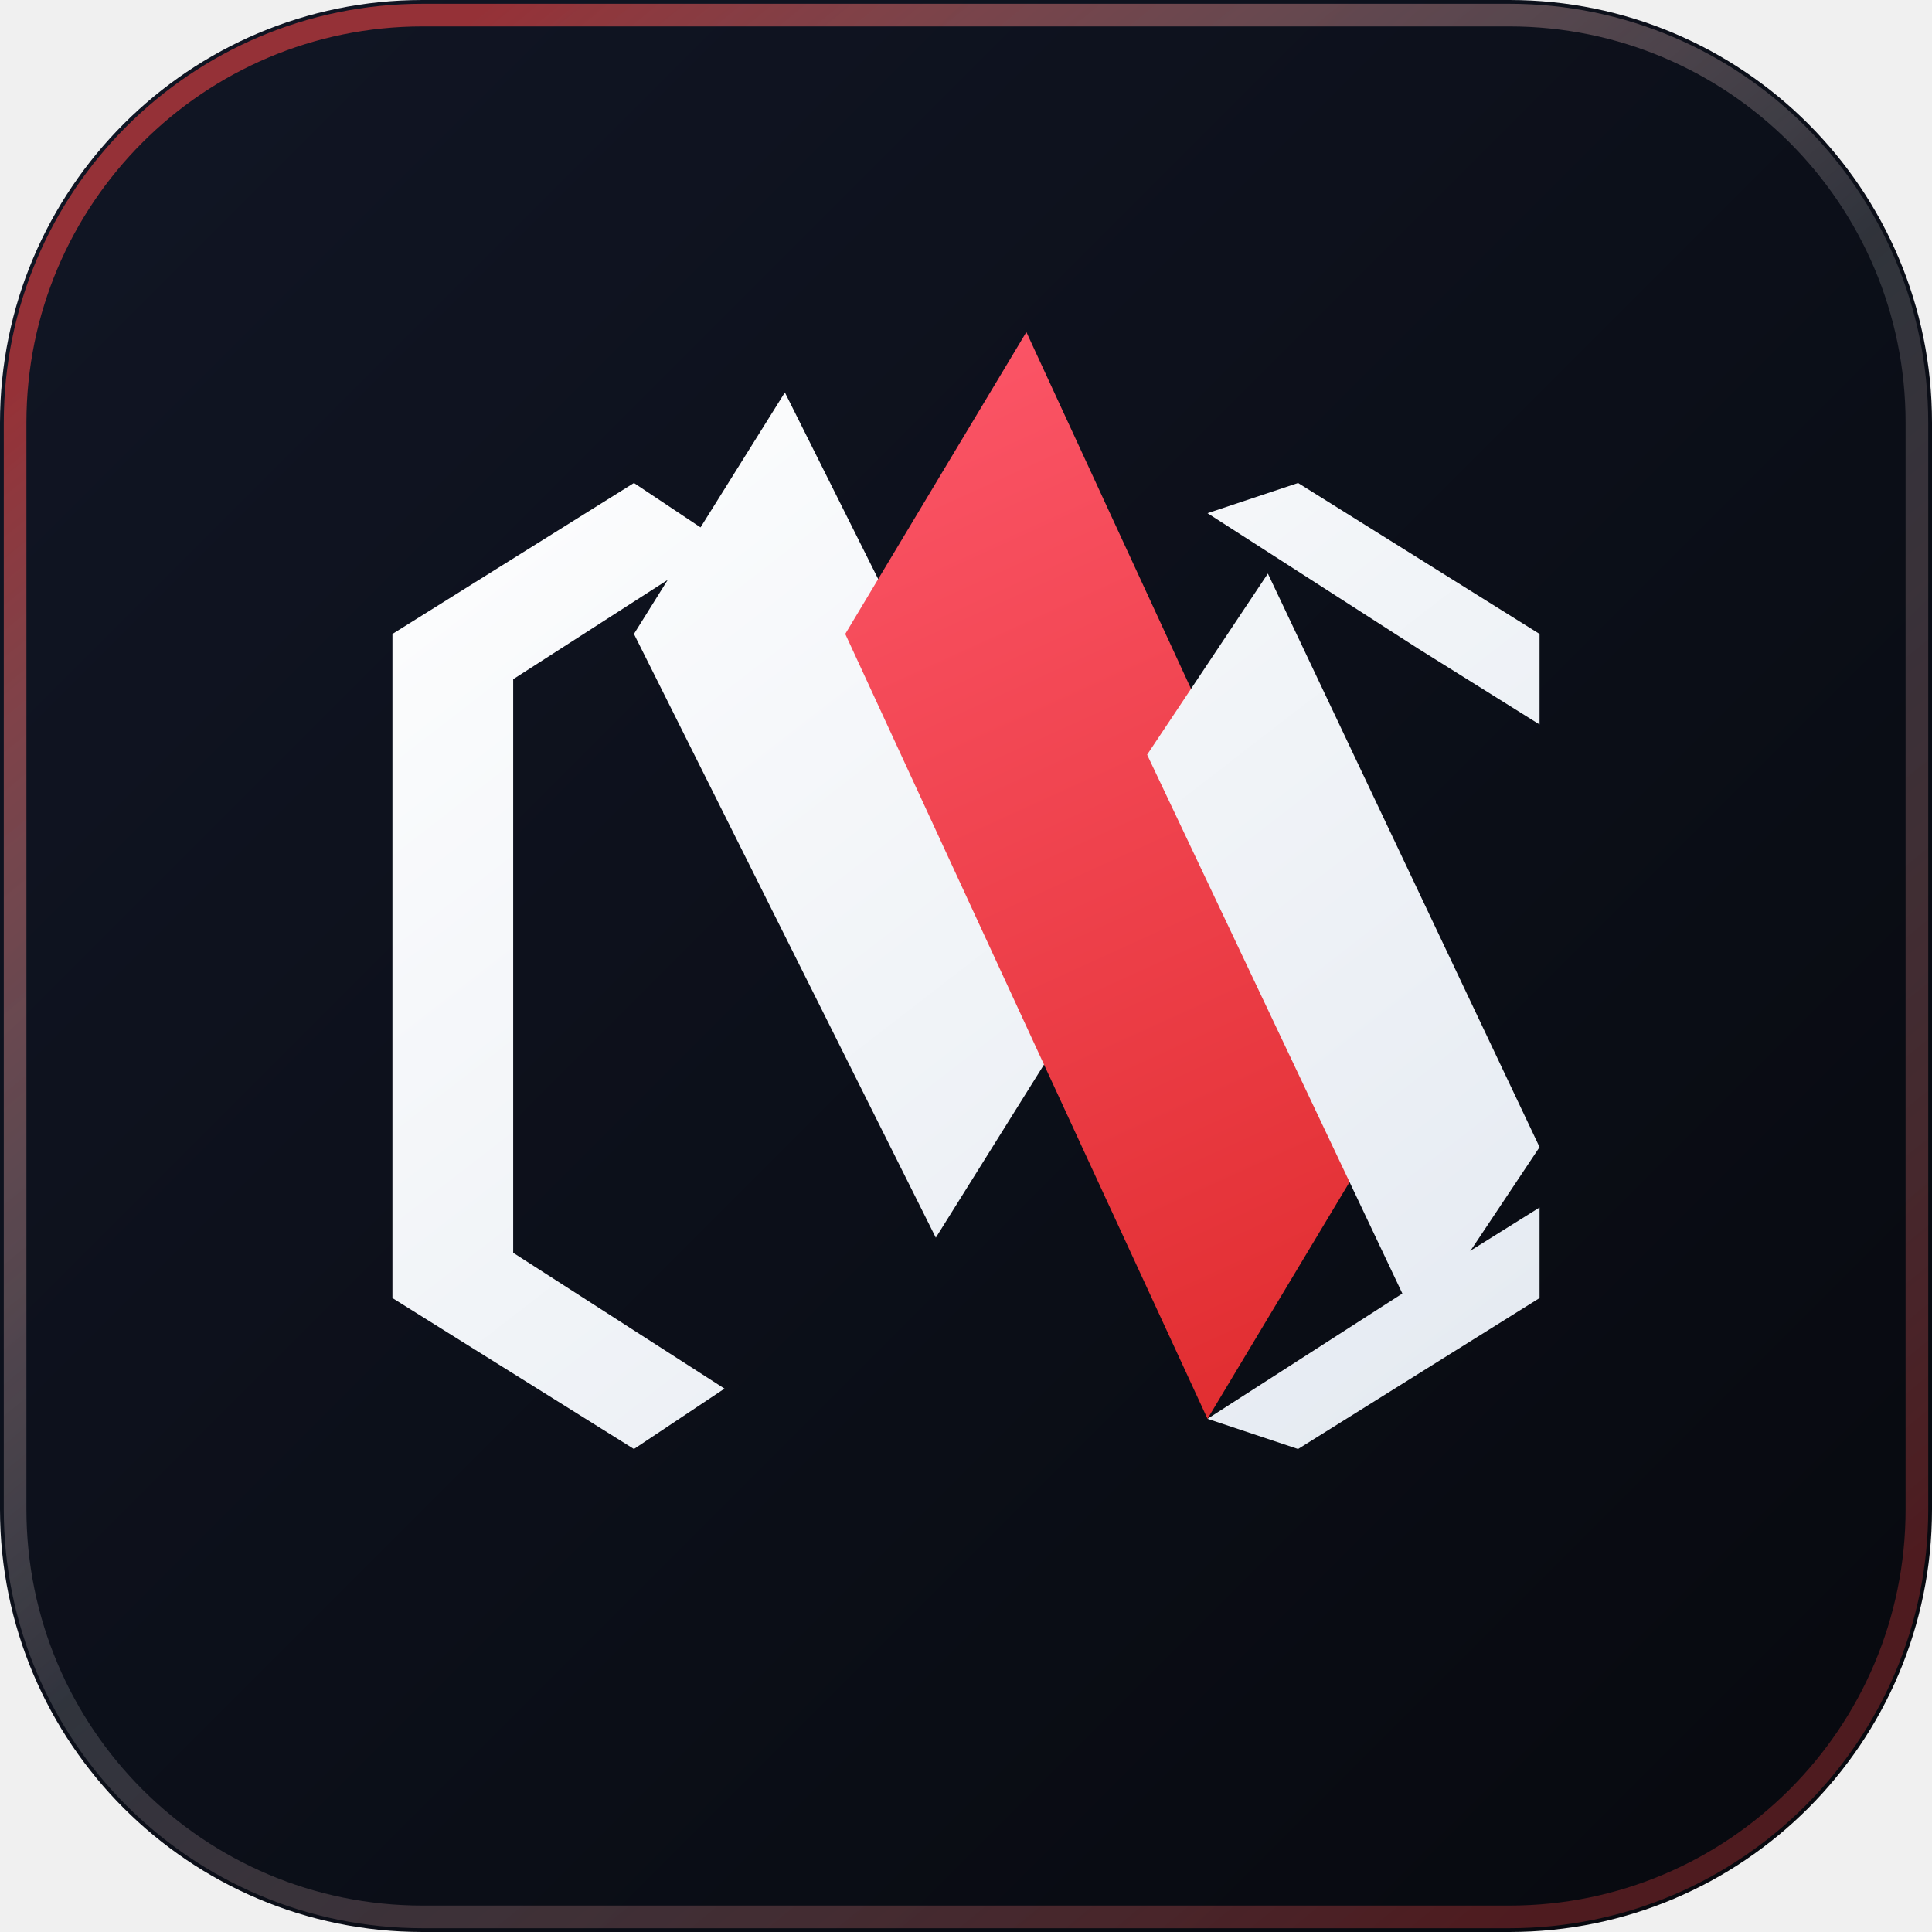
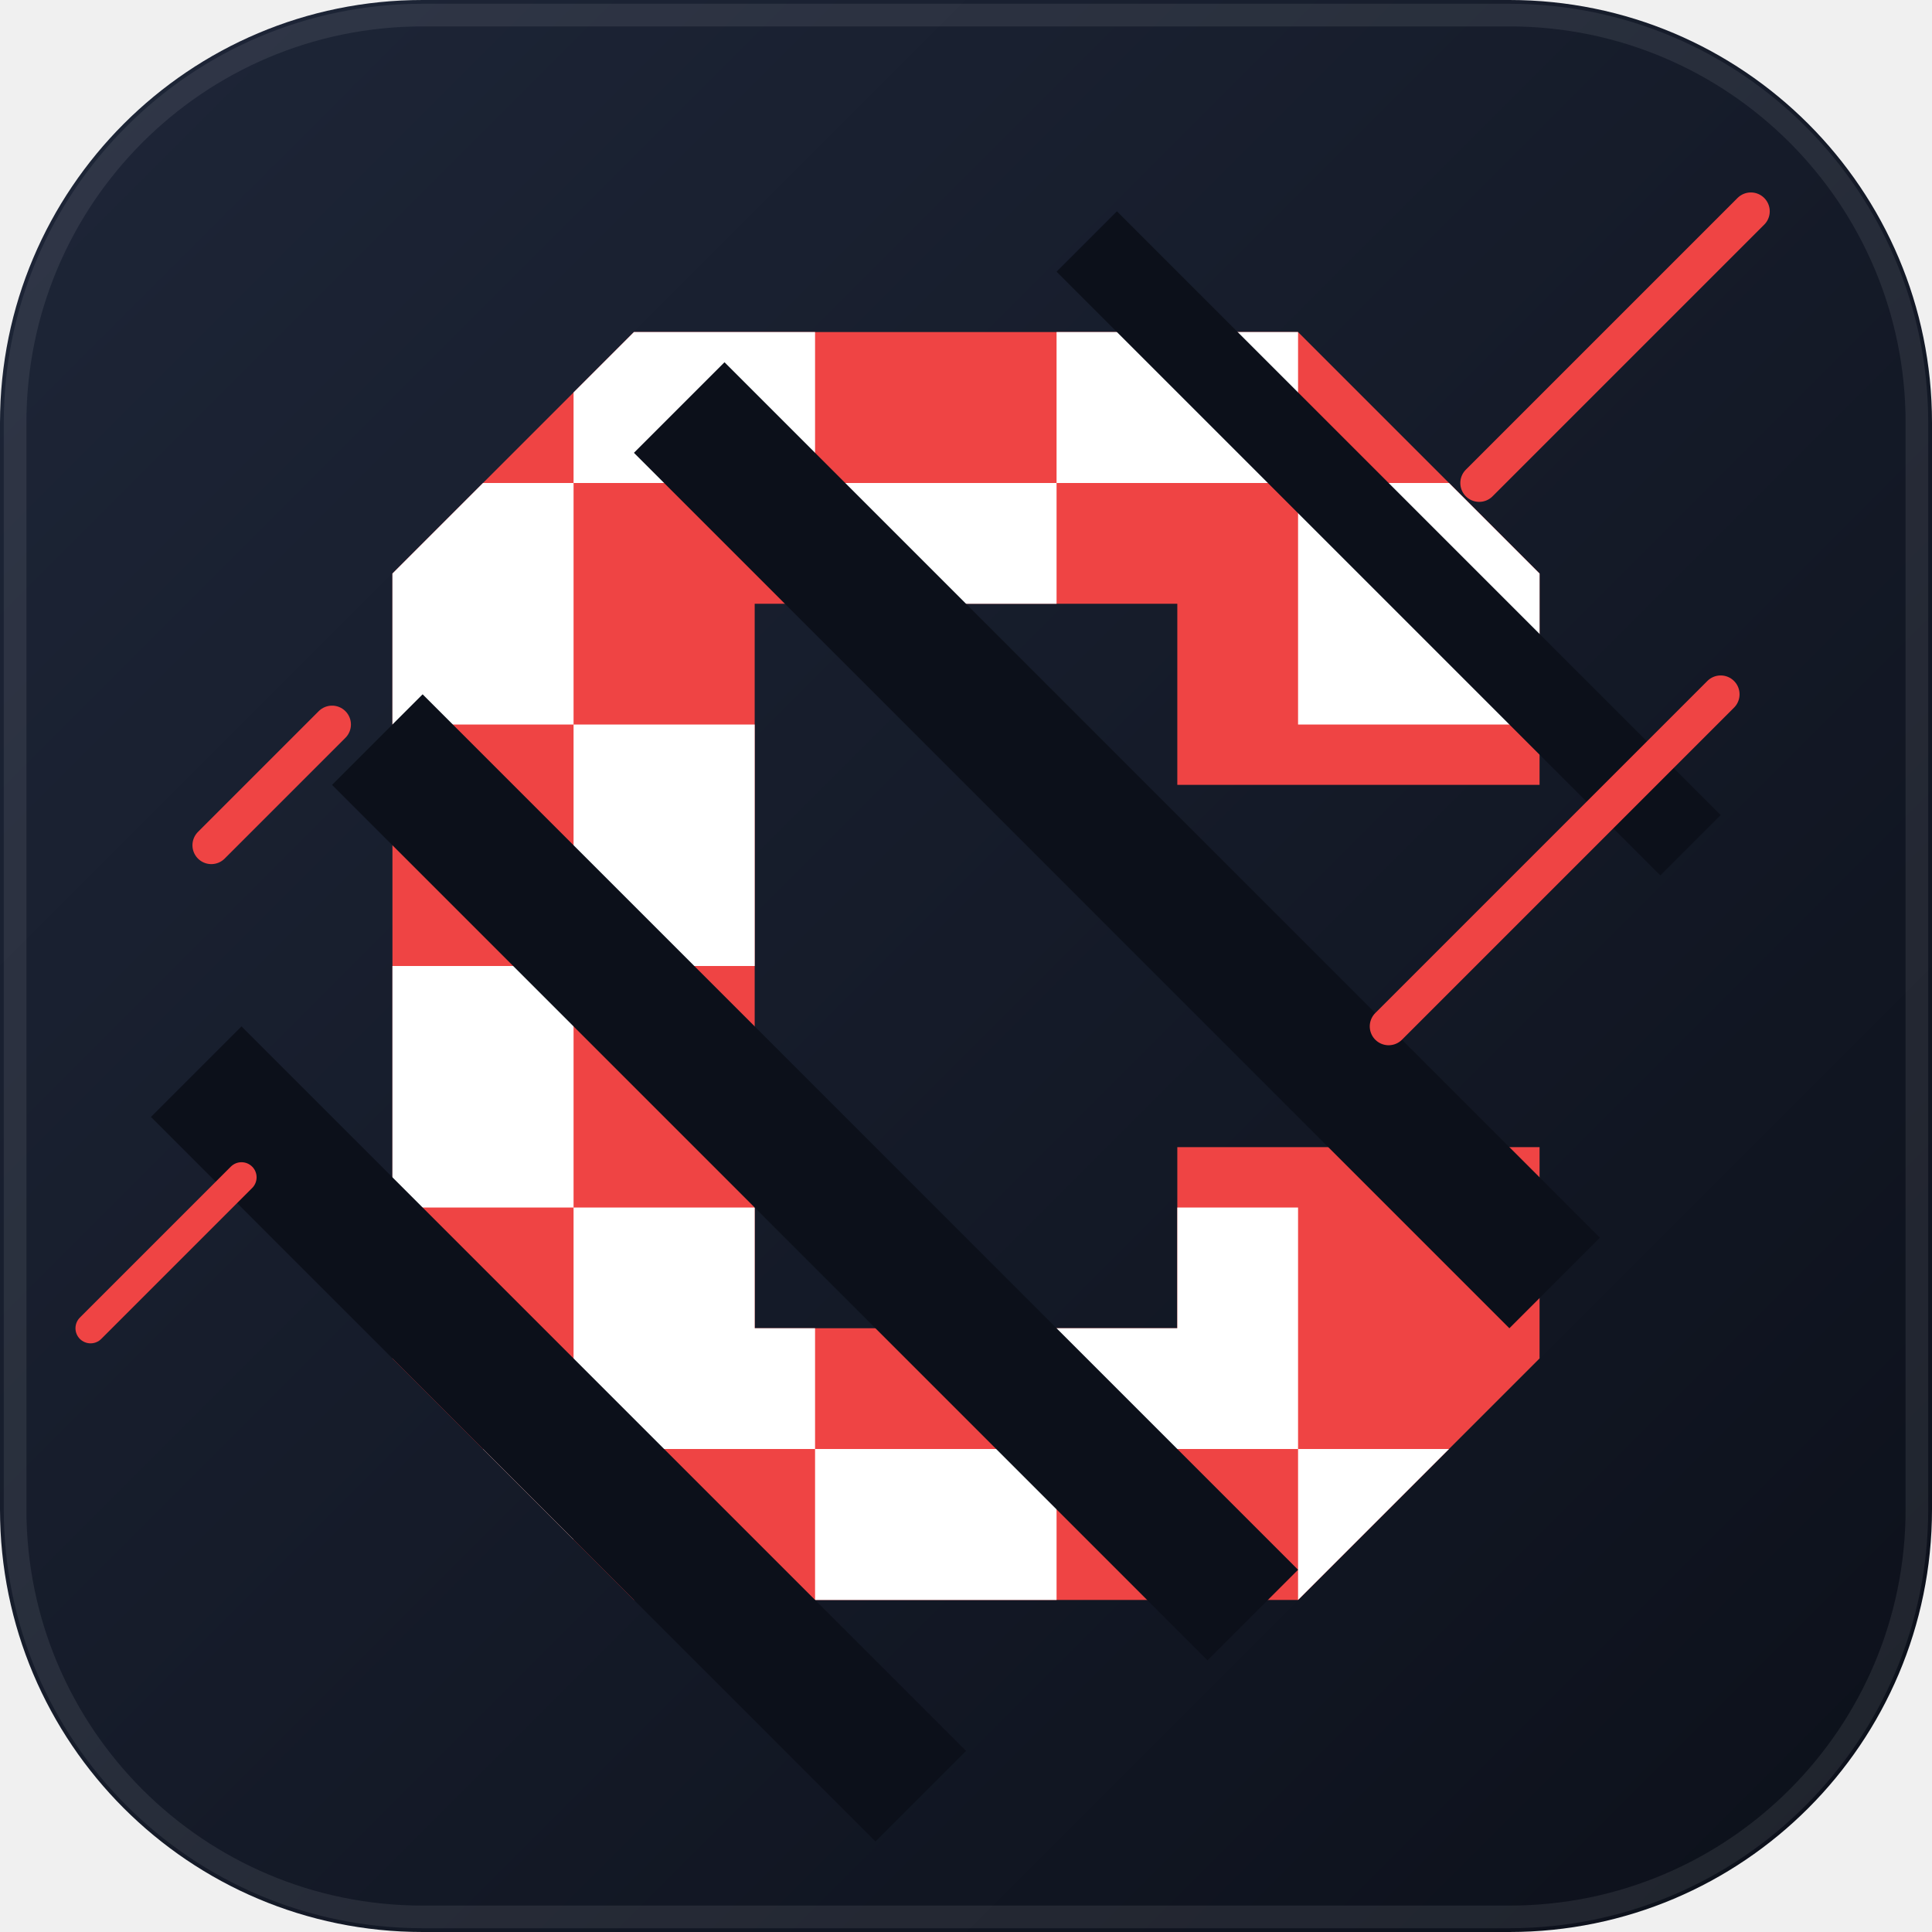
<svg xmlns="http://www.w3.org/2000/svg" viewBox="0 0 128 128" fill="none">
  <defs>
-     <linearGradient id="cs-bg" x1="0" y1="0" x2="128" y2="128" gradientUnits="userSpaceOnUse">
-       <stop offset="0%" stop-color="#111625" />
-       <stop offset="100%" stop-color="#07090E" />
+     <linearGradient id="cs-bg-grad" x1="0" y1="0" x2="128" y2="128" gradientUnits="userSpaceOnUse">
+       <stop offset="0%" stop-color="#1E2638" />
+       <stop offset="100%" stop-color="#0C101A" />
    </linearGradient>
-     <linearGradient id="cs-rim" x1="20" y1="10" x2="108" y2="118" gradientUnits="userSpaceOnUse">
-       <stop offset="0%" stop-color="#EF4444" stop-opacity="0.6" />
-       <stop offset="50%" stop-color="#FFFFFF" stop-opacity="0.15" />
-       <stop offset="100%" stop-color="#EF4444" stop-opacity="0.3" />
-     </linearGradient>
-     <linearGradient id="cs-crimson" x1="45" y1="20" x2="85" y2="108" gradientUnits="userSpaceOnUse">
-       <stop offset="0%" stop-color="#FF5A6E" />
-       <stop offset="100%" stop-color="#DC2626" />
-     </linearGradient>
-     <linearGradient id="cs-white" x1="30" y1="20" x2="98" y2="108" gradientUnits="userSpaceOnUse">
-       <stop offset="0%" stop-color="#FFFFFF" />
-       <stop offset="100%" stop-color="#E2E8F0" />
-     </linearGradient>
+     <clipPath id="c-shape-clip">
+       <path d="M42 22 L86 22 L102 38 L102 52 L78 52 L78 40 L50 40 L50 88 L78 88 L78 76 L102 76 L102 90 L86 106 L42 106 L26 90 L26 38 Z" />
+     </clipPath>
  </defs>
-   <rect width="128" height="128" rx="28" fill="url(#cs-bg)" />
-   <rect x="1" y="1" width="126" height="126" rx="27" stroke="url(#cs-rim)" stroke-width="1.5" />
-   <path d="M42 32 L26 42 L26 86 L42 96 L48 92 L34 83 L34 45 L48 36 Z" fill="url(#cs-white)" />
-   <path d="M86 32 L102 42 L102 48 L94 43 L80 34 Z" fill="url(#cs-white)" />
-   <path d="M86 96 L102 86 L102 80 L94 85 L80 94 Z" fill="url(#cs-white)" />
-   <path d="M52 26 L42 42 L62 82 L72 66 Z" fill="url(#cs-white)" />
-   <path d="M68 22 L56 42 L80 94 L92 74 Z" fill="url(#cs-crimson)" />
-   <path d="M84 38 L76 50 L94 88 L102 76 Z" fill="url(#cs-white)" />
+   <rect width="128" height="128" rx="28" fill="url(#cs-bg-grad)" />
+   <rect x="1" y="1" width="126" height="126" rx="27" stroke="#FFFFFF" stroke-opacity="0.08" stroke-width="1.5" />
+   <g clip-path="url(#c-shape-clip)">
+     <rect x="20" y="16" width="90" height="96" fill="#EF4444" />
+     <rect x="38" y="16" width="16" height="16" fill="#FFFFFF" />
+     <rect x="70" y="16" width="16" height="16" fill="#FFFFFF" />
+     <rect x="22" y="32" width="16" height="16" fill="#FFFFFF" />
+     <rect x="54" y="32" width="16" height="16" fill="#FFFFFF" />
+     <rect x="86" y="32" width="16" height="16" fill="#FFFFFF" />
+     <rect x="38" y="48" width="16" height="16" fill="#FFFFFF" />
+     <rect x="22" y="64" width="16" height="16" fill="#FFFFFF" />
+     <rect x="38" y="80" width="16" height="16" fill="#FFFFFF" />
+     <rect x="70" y="80" width="16" height="16" fill="#FFFFFF" />
+     <rect x="22" y="96" width="16" height="16" fill="#FFFFFF" />
+     <rect x="54" y="96" width="16" height="16" fill="#FFFFFF" />
+     <rect x="86" y="96" width="16" height="16" fill="#FFFFFF" />
+   </g>
+   <path d="M74 14 L114 54 L110 58 L70 18 Z" fill="#0C101A" />
+   <path d="M98 32 L116 14" stroke="#EF4444" stroke-width="2.5" stroke-linecap="round" />
+   <path d="M48 24 L106 82 L100 88 L42 30 Z" fill="#0C101A" />
+   <path d="M92 68 L114 46" stroke="#EF4444" stroke-width="2.5" stroke-linecap="round" />
+   <path d="M28 46 L86 104 L80 110 L22 52 Z" fill="#0C101A" />
+   <path d="M22 48 L14 56" stroke="#EF4444" stroke-width="2.5" stroke-linecap="round" />
+   <path d="M16 68 L64 116 L58 122 L10 74 Z" fill="#0C101A" />
+   <path d="M16 78 L6 88" stroke="#EF4444" stroke-width="2" stroke-linecap="round" />
</svg>
